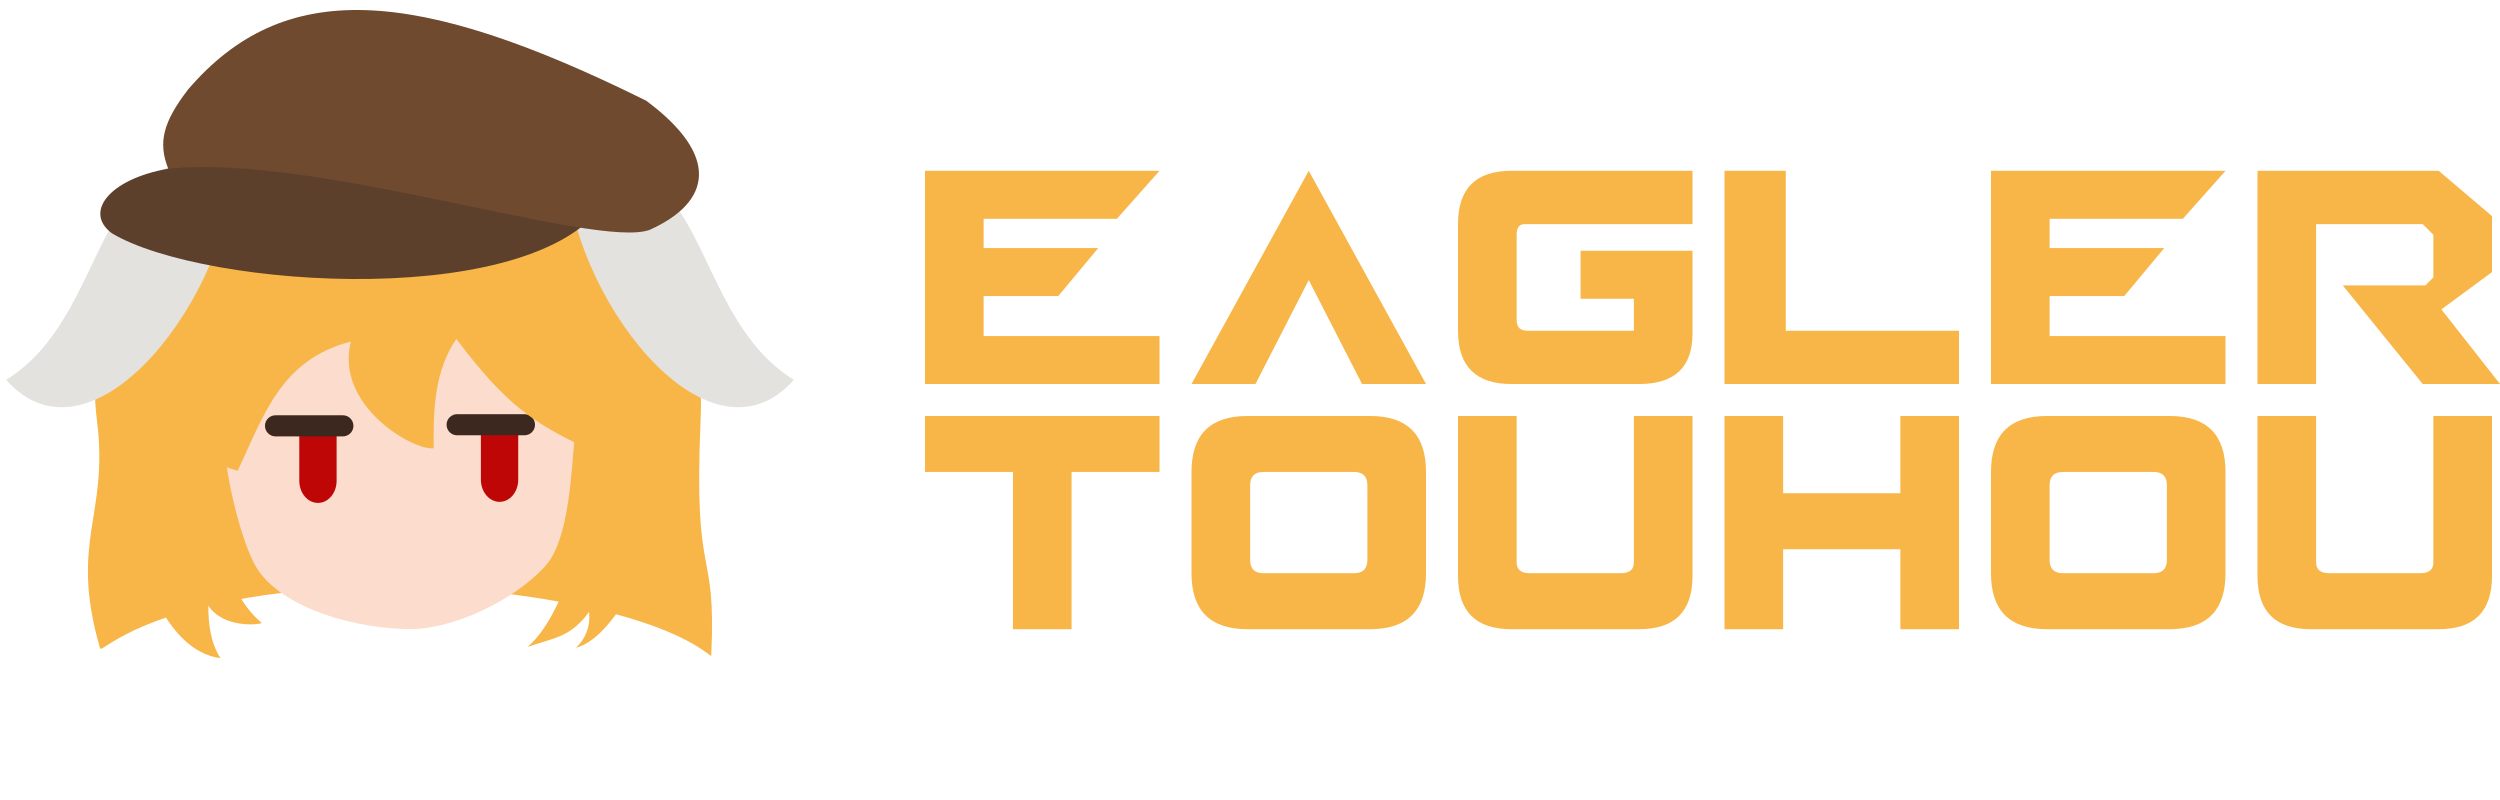
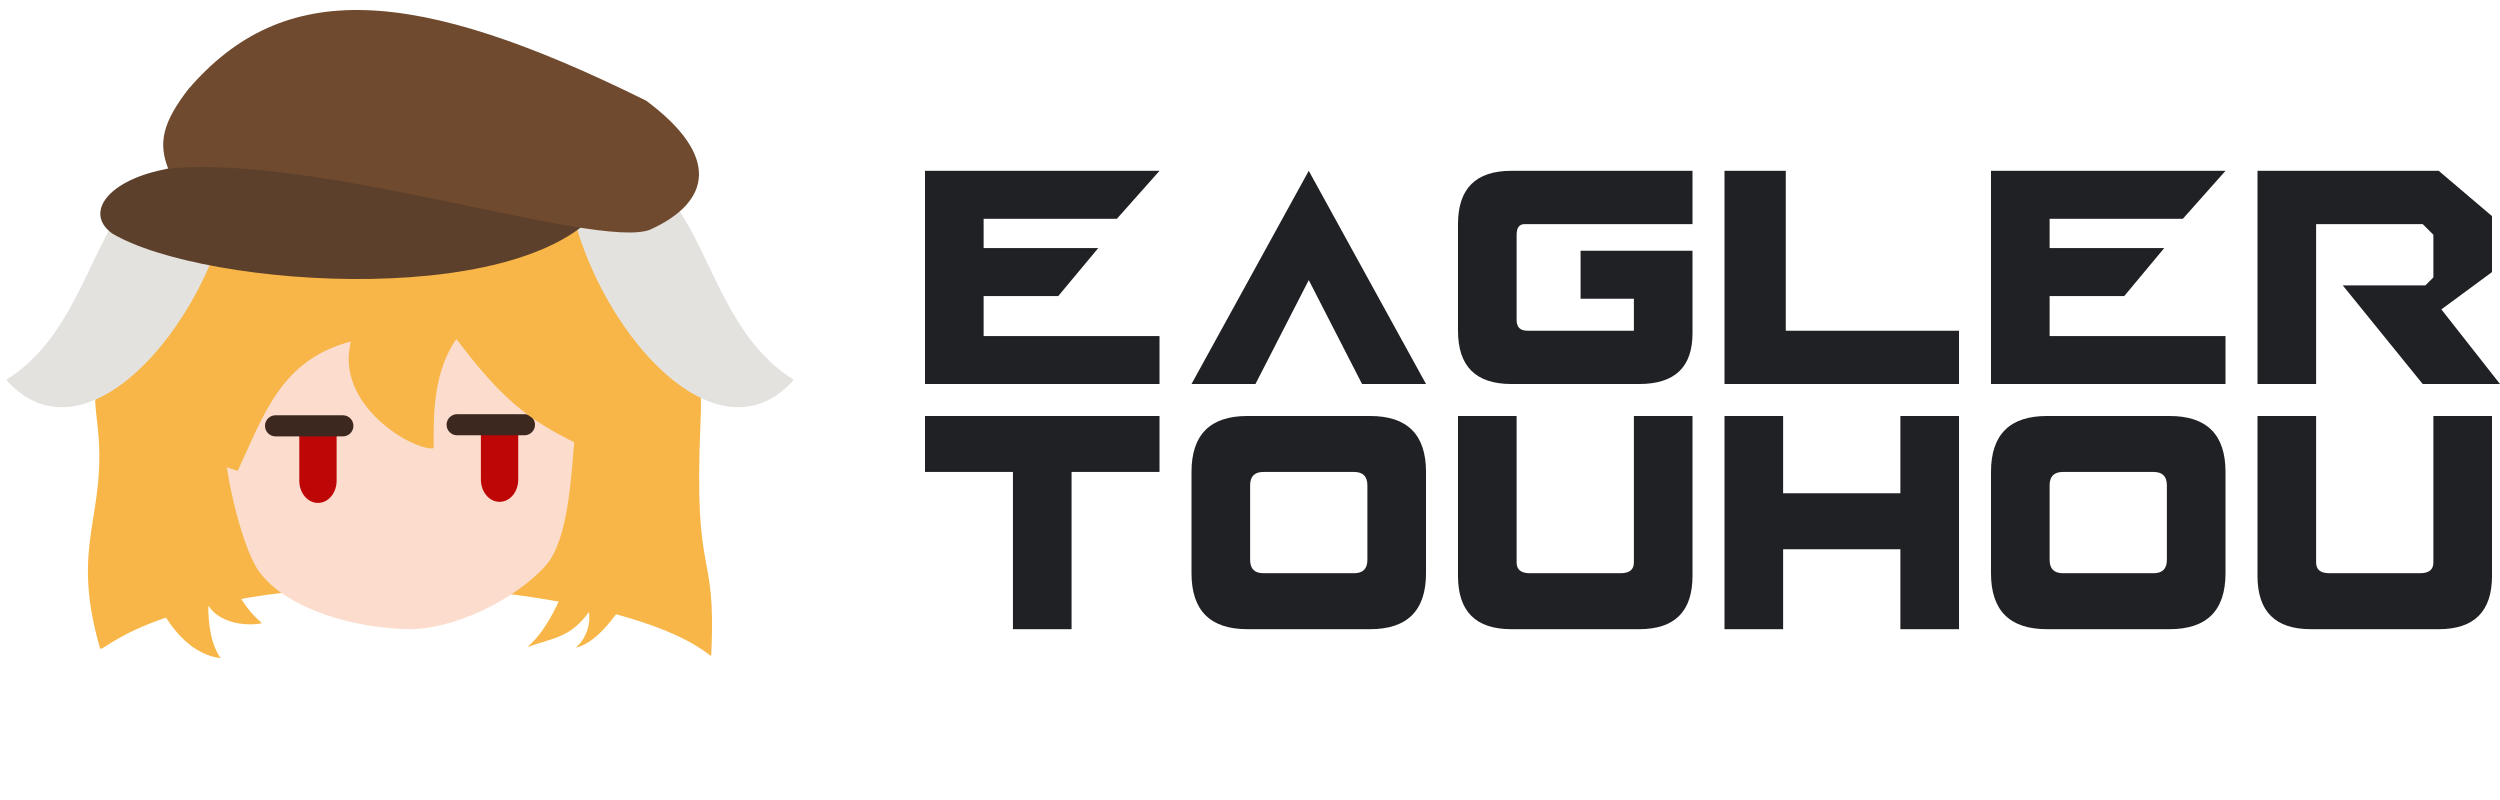
<svg xmlns="http://www.w3.org/2000/svg" xmlns:ns1="http://www.openswatchbook.org/uri/2009/osb" xmlns:xlink="http://www.w3.org/1999/xlink" viewBox="0 0 1000 320" width="1000" height="320" role="img" aria-label="EAGLER TOUHOU">
-   <style>.wordmark{fill:rgb(247 182 71)}@media(prefers-color-scheme:dark){.wordmark{fill:rgb(247 182 71)}}</style>
+   <style>.wordmark{fill:#202124}@media(prefers-color-scheme:dark){.wordmark{fill:#f0f0f2}}</style>
  <defs id="defs851">
    <linearGradient id="linearGradient6530">
      <stop style="stop-color:#71178b;stop-opacity:1" offset="0" id="stop6526" />
      <stop style="stop-color:#955a34;stop-opacity:1" offset="1" id="stop6528" />
    </linearGradient>
    <linearGradient ns1:paint="solid" id="linearGradient7231">
      <stop id="stop7229" offset="0" style="stop-color:#b3b3b3;stop-opacity:1;" />
    </linearGradient>
    <linearGradient gradientUnits="userSpaceOnUse" y2="251.62" x2="235.608" y1="228.803" x1="235.74" id="linearGradient6362" xlink:href="#linearGradient6530" />
    <linearGradient gradientUnits="userSpaceOnUse" y2="255.083" x2="235.264" y1="227.589" x1="235.264" id="linearGradient6364" xlink:href="#linearGradient6530" />
    <linearGradient gradientUnits="userSpaceOnUse" y2="252.929" x2="234.942" y1="231.561" x1="234.942" id="linearGradient6366" xlink:href="#linearGradient6530" />
  </defs>
  <g transform="translate(160 251.6751) scale(2.274034) translate(-80.00027 10.4794)">
    <g transform="translate(0,-155) scale(3.778598,3.778598) translate(-292.0249,-310.2926)">
      <path id="path6133" style="fill:#f7b647;fill-opacity:1;stroke-width:1;paint-order:normal" d="m 299.231,349.422 c -1.44,-4.99 0.407,-6.135 -0.133,-10.521 -0.565,-4.585 0.882,-8.329 3.973,-10.938 5.03,-4.25 13.057,-4.72 18.744,-1.095 4.308,2.745 5.579,7.226 5.372,12.034 -0.33,7.704 0.747,5.574 0.499,10.865 -0.01,0.214 -1.944,-2.595 -14.165,-3.296 -12.102,0.192 -14.188,3.307 -14.291,2.952 z" />
      <path data-face="" id="path6135" style="fill:#fbdccd;fill-opacity:1;stroke-width:1;paint-order:normal" d="m 321.343,339.449 c -0.171,1.723 -0.259,4.895 -1.369,6.137 -1.402,1.57 -4.338,3.03 -6.519,2.951 -3.063,-0.111 -5.966,-1.25 -6.942,-2.869 -0.674,-1.119 -1.436,-4.133 -1.498,-5.885 -0.066,-1.867 0.414,-3.805 0.885,-5.053 0.912,-2.416 4.234,-4.931 7.892,-4.873 3.657,0.056 5.732,1.932 6.632,3.946 0.959,1.664 1.038,4.003 0.924,5.642 z" />
      <g transform="translate(292.8975,352.5528)" id="g6148">
        <path id="path6139" d="m 15.611,-13.227 0,2.301 c 0,0.573 0.388,1.035 0.869,1.035 0.482,0 0.869,-0.461 0.869,-1.035 l 0,-2.301 z" style="fill:#be0606;fill-opacity:1;stroke-width:1;paint-order:normal" />
        <rect ry="0.491" y="-13.971" x="14.014" height="0.983" width="4.117" id="rect6141" style="opacity:1;fill:#3c281f;fill-opacity:1;fill-rule:nonzero;stroke:none;stroke-width:1.588;stroke-linecap:round;stroke-linejoin:bevel;stroke-miterlimit:4;stroke-dasharray:none;stroke-opacity:1;paint-order:normal" />
        <path style="fill:#be0606;fill-opacity:1;stroke-width:1;paint-order:normal" d="m 24.065,-13.277 0,2.301 c 0,0.573 0.388,1.035 0.869,1.035 0.482,0 0.869,-0.461 0.869,-1.035 l 0,-2.301 z" id="path6143" />
        <rect style="opacity:1;fill:#3c281f;fill-opacity:1;fill-rule:nonzero;stroke:none;stroke-width:1.588;stroke-linecap:round;stroke-linejoin:bevel;stroke-miterlimit:4;stroke-dasharray:none;stroke-opacity:1;paint-order:normal" id="rect6145" width="4.117" height="0.983" x="22.467" y="-14.022" ry="0.491" />
      </g>
      <path id="path6152" d="m 313.2,326.525 c -6.862,0.004 -12.505,5.411 -12.8,12.267 6e-5,4.9e-4 -6e-5,9.2e-4 0,0.002 -0.281,4.616 1.252,10.669 4.432,11.093 0.031,-0.041 -0.561,-0.582 -0.56,-2.444 0.705,1.062 2.34,0.889 2.496,0.811 -2.008,-1.647 -2.687,-5.827 -2.689,-8.909 -2.4e-4,-5.037 4.083,-9.12 9.12,-9.12 5.037,2e-5 9.12,4.083 9.12,9.12 -0.004,2.679 -1.143,8.293 -3.189,10.023 1.263,-0.442 1.988,-0.434 2.868,-1.633 0.122,1.092 -0.618,1.666 -0.618,1.666 2.145,-0.471 4.794,-6.486 4.639,-10.056 7e-5,-7.08 -5.739,-12.82 -12.82,-12.82 z" style="fill:#f7b647;fill-opacity:1;stroke:none;stroke-width:1.323;stroke-linecap:round;stroke-linejoin:miter;stroke-miterlimit:4;stroke-dasharray:none;stroke-opacity:1;paint-order:stroke fill markers" />
      <path d="m 305.642,341.167 c -6.739,-1.956 -3.874,-8.608 0.845,-12.949 3.646,-3.694 9.466,-4.106 13.587,-0.952 4.647,3.556 6.821,8.192 1.732,12.816 -2.354,-1.136 -3.632,-1.926 -5.986,-5.053 -0.997,1.443 -1.086,3.242 -1.055,5.089 -0.927,0.127 -4.621,-1.982 -3.852,-4.971 -3.262,0.849 -4.043,3.406 -5.272,6.019 z" style="fill:#f7b647;fill-opacity:1;stroke-width:1;paint-order:normal" id="path6154" />
      <g id="g6233" transform="translate(0.3131654,0)">
        <path id="path6225" d="m 331.218,336.933 c -4.043,4.541 -10.514,-4.041 -10.635,-10.211 6.864,-0.944 5.656,7.109 10.635,10.211 z" style="fill:#e4e2de;fill-opacity:1;fill-rule:evenodd;stroke:none;stroke-width:0.293px;stroke-linecap:butt;stroke-linejoin:miter;stroke-opacity:1" />
        <path style="fill:#e4e2de;fill-opacity:1;fill-rule:evenodd;stroke:none;stroke-width:0.293px;stroke-linecap:butt;stroke-linejoin:miter;stroke-opacity:1" d="m 294.549,336.933 c 4.043,4.541 10.514,-4.041 10.635,-10.211 -6.864,-0.944 -5.656,7.109 -10.635,10.211 z" id="path6169" />
      </g>
      <g id="g6167" transform="matrix(1,0,0,0.9236315,0.2227734,24.73802)">
        <path id="path6161" d="m 302.185,327.365 c -2.774,0.53 -3.932,2.206 -2.625,3.254 4.286,2.795 20.176,3.982 23.166,-1.918 -6.231,-1.355 -20.357,-4.55 -20.541,-1.336 z" style="fill:#5d402b;fill-opacity:1;stroke:none;stroke-width:0.265px;stroke-linecap:butt;stroke-linejoin:miter;stroke-opacity:1" />
        <path style="fill:#6f4a2e;fill-opacity:1;fill-rule:evenodd;stroke:none;stroke-width:0.265px;stroke-linecap:butt;stroke-linejoin:miter;stroke-opacity:1" d="m 302.185,327.365 c 6.853,-0.774 19.888,4.069 22.409,3.084 2.88,-1.402 3.298,-3.728 -0.157,-6.509 -10.839,-5.817 -16.881,-6.164 -21.317,-0.581 -1.18,1.655 -1.417,2.692 -0.935,4.006 z" id="path6159" />
      </g>
    </g>
  </g>
  <svg class="wordmark" x="370" y="68.325" width="630" height="183.35" viewBox="0 0 591 172">
    <g transform="translate(0 0)">
      <path fill-rule="evenodd" transform="translate(0 0)" d="M0 0H88L72 18H22V29H65L50 47H22V62H88V80H0Z" />
      <path fill-rule="evenodd" transform="translate(100 0)" d="M0 80L44 0L88 80H64L44 41L24 80Z" />
      <path fill-rule="evenodd" transform="translate(200 0)" d="M20 0H88V20H25Q22 20 22 24V56Q22 60 26 60H66V48H46V30H88V61Q88 80 68 80H20Q0 80 0 60V20Q0 0 20 0Z" />
      <path fill-rule="evenodd" transform="translate(300 0)" d="M0 0H23V60H88V80H0Z" />
      <path fill-rule="evenodd" transform="translate(400 0)" d="M0 0H88L72 18H22V29H65L50 47H22V62H88V80H0Z" />
      <path fill-rule="evenodd" transform="translate(500 0)" d="M0 0H68L88 17V38L69 52L91 80H62L32 43H63L66 40V24L62 20H22V80H0Z" />
    </g>
    <g transform="translate(0 92)">
      <path fill-rule="evenodd" transform="translate(0 0)" d="M0 0H88V21H55V80H33V21H0Z" />
      <path fill-rule="evenodd" transform="translate(100 0)" d="M21 0H67Q88 0 88 21V59Q88 80 67 80H21Q0 80 0 59V21Q0 0 21 0ZM27 21Q22 21 22 26V54Q22 59 27 59H61Q66 59 66 54V26Q66 21 61 21Z" />
      <path fill-rule="evenodd" transform="translate(200 0)" d="M0 0H22V55Q22 59 27 59H61Q66 59 66 55V0H88V60Q88 80 68 80H20Q0 80 0 60Z" />
      <path fill-rule="evenodd" transform="translate(300 0)" d="M0 0H22V29H66V0H88V80H66V50H22V80H0Z" />
      <path fill-rule="evenodd" transform="translate(400 0)" d="M21 0H67Q88 0 88 21V59Q88 80 67 80H21Q0 80 0 59V21Q0 0 21 0ZM27 21Q22 21 22 26V54Q22 59 27 59H61Q66 59 66 54V26Q66 21 61 21Z" />
      <path fill-rule="evenodd" transform="translate(500 0)" d="M0 0H22V55Q22 59 27 59H61Q66 59 66 55V0H88V60Q88 80 68 80H20Q0 80 0 60Z" />
    </g>
  </svg>
</svg>
